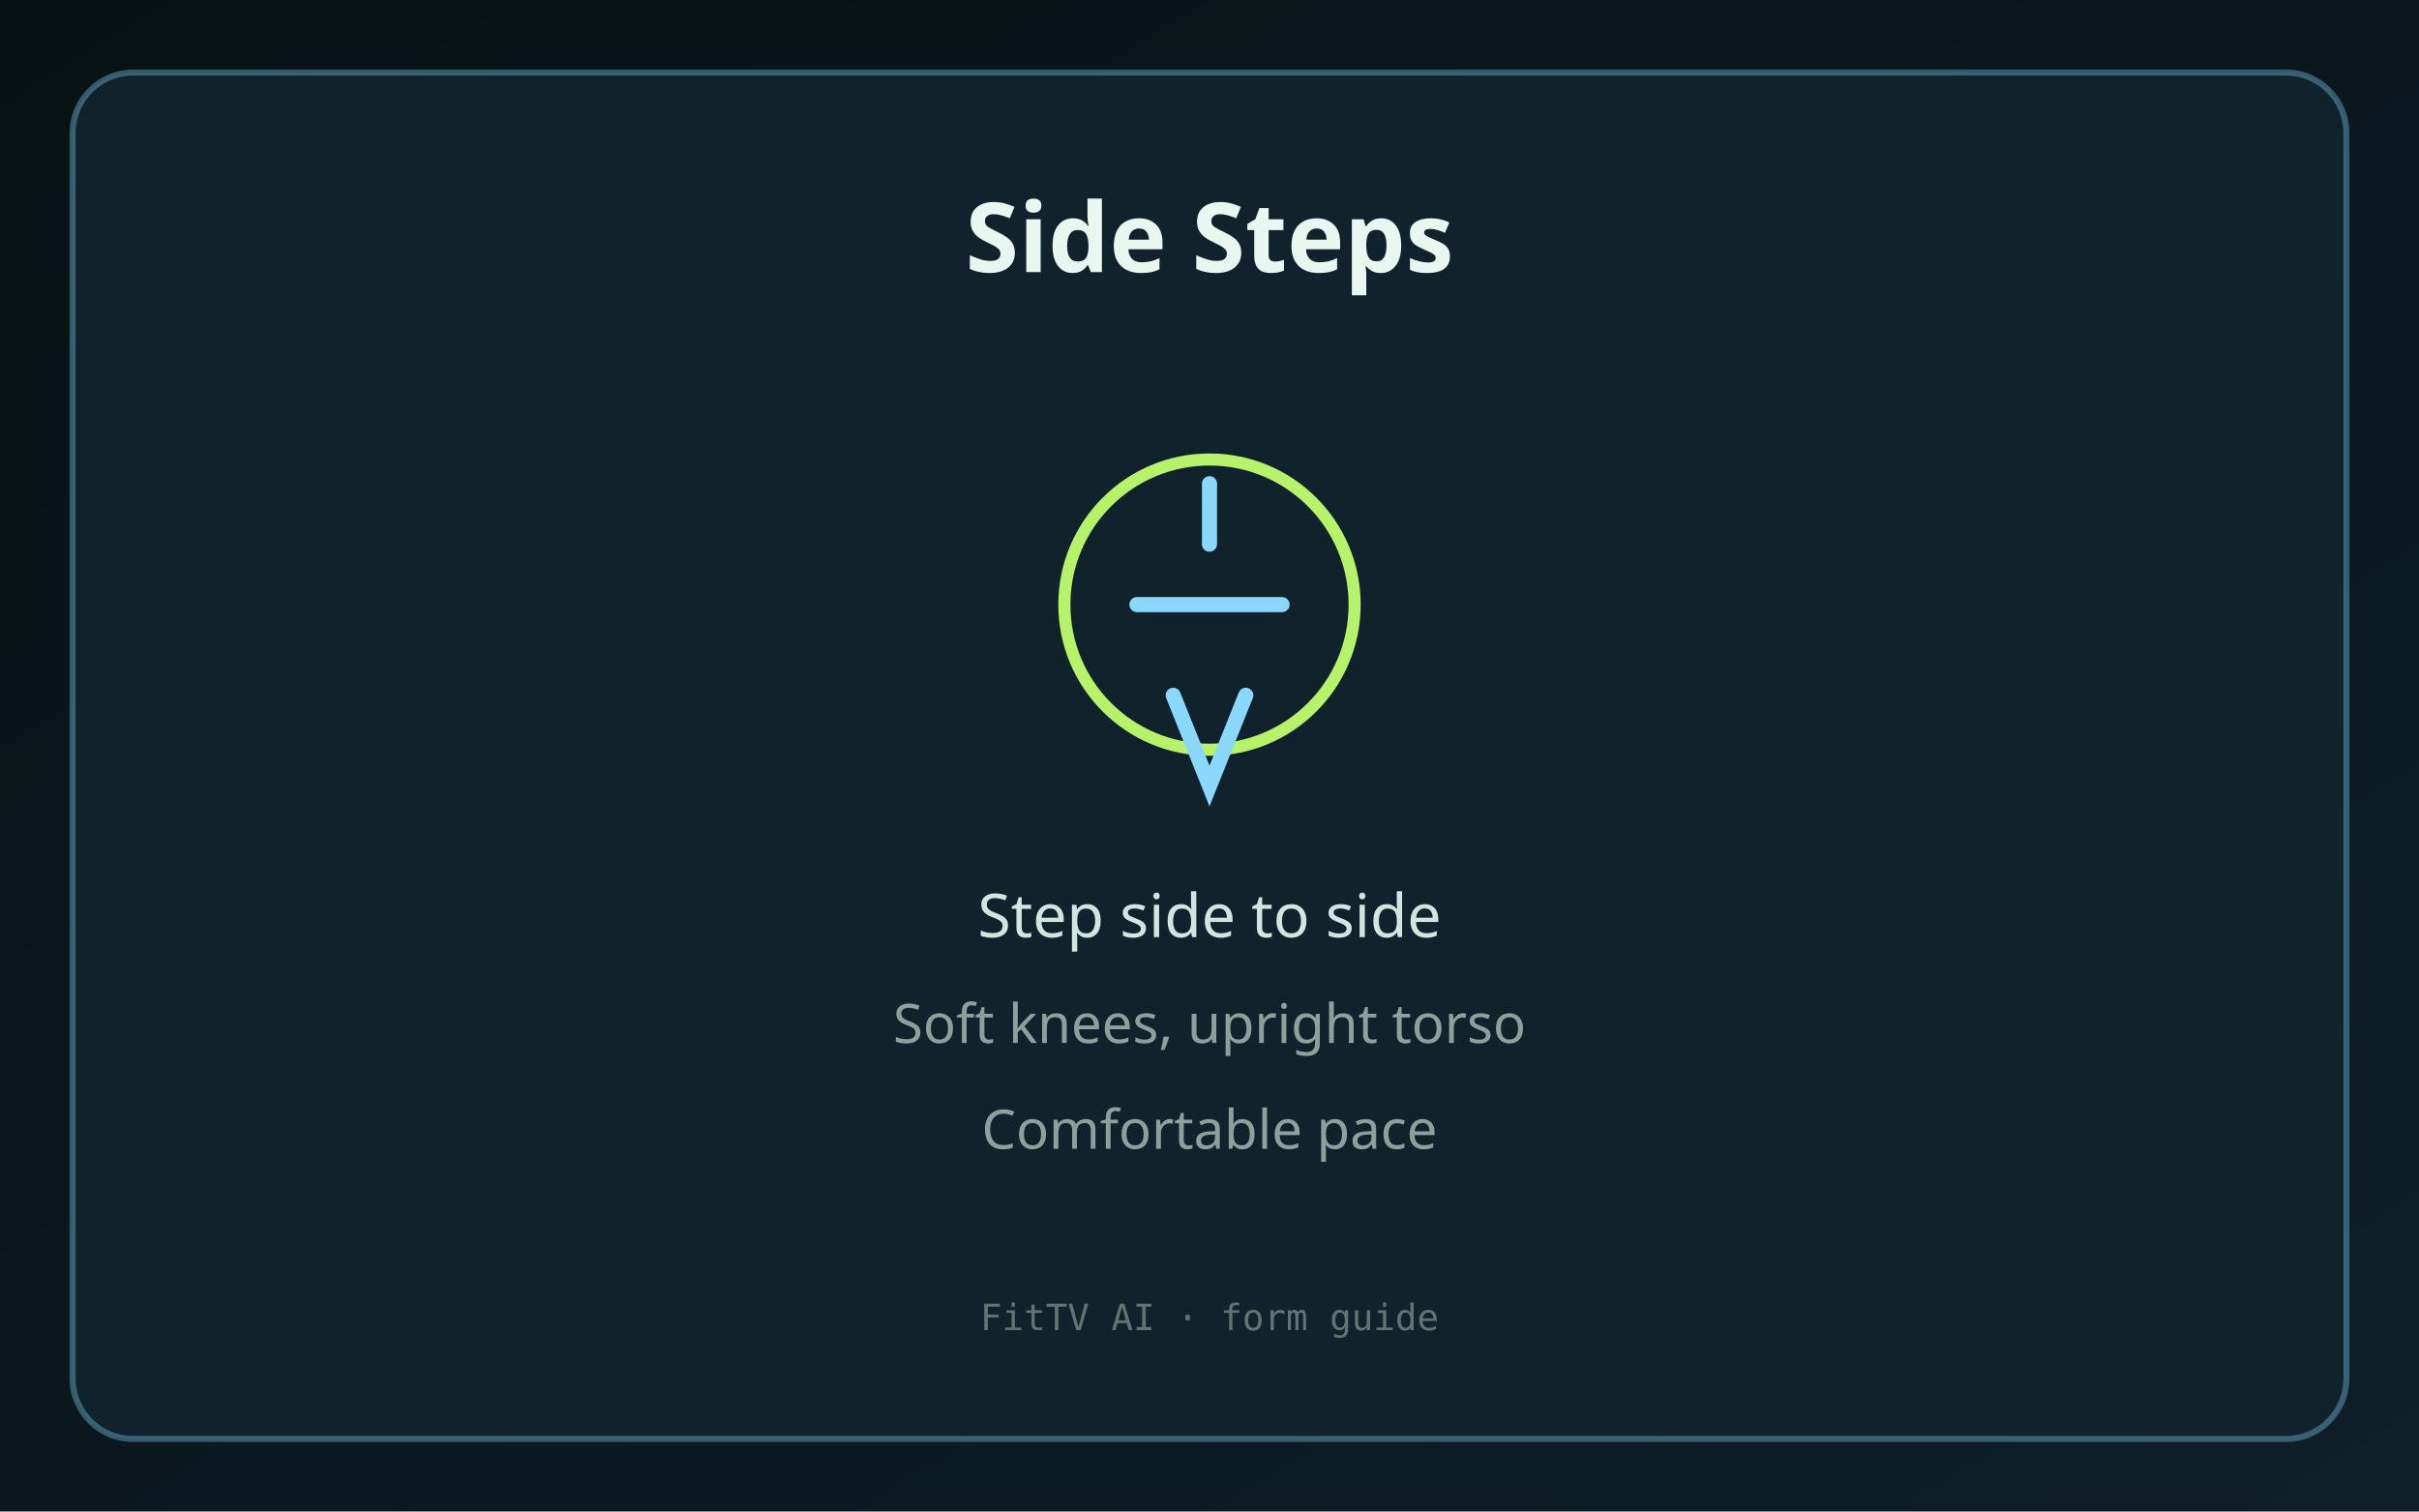
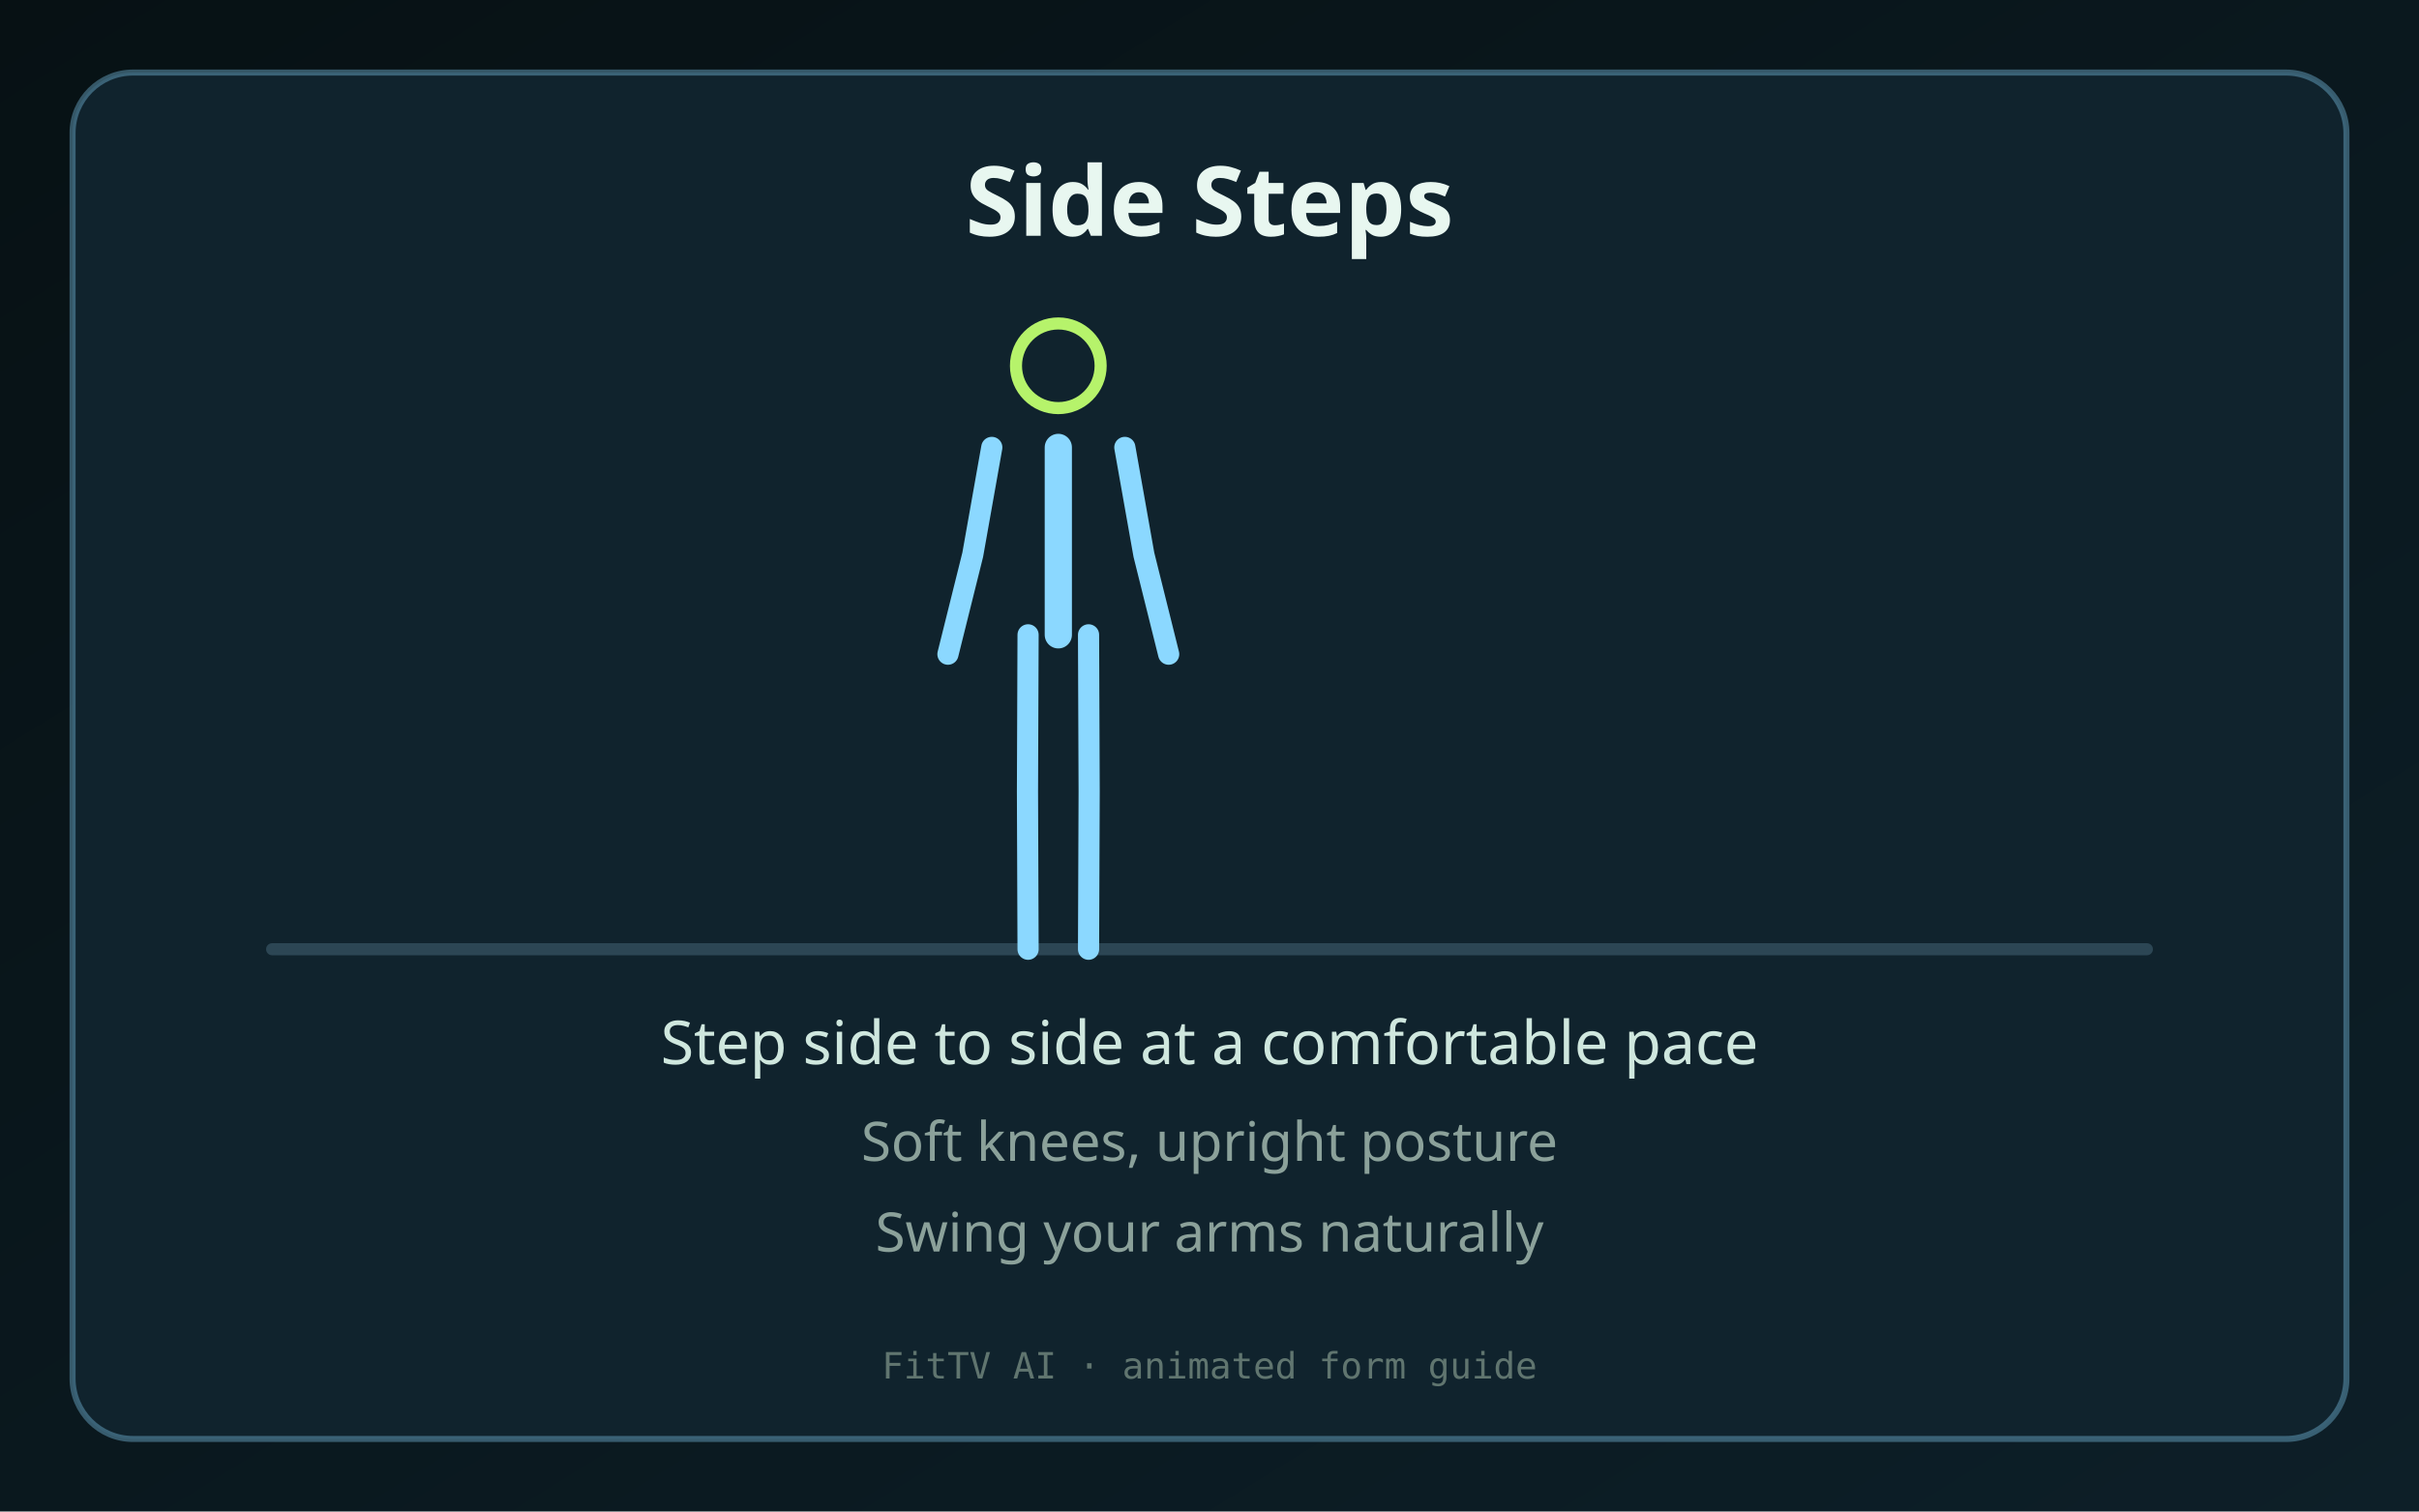
- <svg xmlns="http://www.w3.org/2000/svg" width="800" height="500" viewBox="0 0 800 500">
+ <svg xmlns="http://www.w3.org/2000/svg" width="800" height="500" viewBox="0 0 800 500" role="img" aria-label="Side Steps animated demonstration">
  <defs>
    <linearGradient id="bg" x1="0" y1="0" x2="1" y2="1">
      <stop offset="0%" stop-color="#071114" />
      <stop offset="100%" stop-color="#0d1f28" />
    </linearGradient>
  </defs>
  <rect width="800" height="500" fill="url(#bg)" />
  <rect x="24" y="24" width="752" height="452" rx="20" fill="#10232d" stroke="#8bd8ff" stroke-opacity="0.35" stroke-width="2" />
-   <text x="400" y="90" text-anchor="middle" fill="#e8f7f0" font-family="Segoe UI, system-ui, sans-serif" font-size="32" font-weight="700">Side Steps</text>
-   <circle cx="400" cy="200" r="48" fill="none" stroke="#b6f36b" stroke-width="4" />
-   <path d="M400 160 v20 M376 200 h48 M388 230 l12 30 12-30" fill="none" stroke="#8bd8ff" stroke-width="5" stroke-linecap="round" />
-   <text x="400" y="310" text-anchor="middle" fill="#cfe7de" font-family="Segoe UI, system-ui, sans-serif" font-size="20">Step side to side</text>
-   <text x="400" y="345" text-anchor="middle" fill="#8ba19a" font-family="Segoe UI, system-ui, sans-serif" font-size="18">Soft knees, upright torso</text>
-   <text x="400" y="380" text-anchor="middle" fill="#8ba19a" font-family="Segoe UI, system-ui, sans-serif" font-size="18">Comfortable pace</text>
-   <text x="400" y="440" text-anchor="middle" fill="#60756f" font-family="ui-monospace, monospace" font-size="12">FitTV AI · form guide</text>
+   <text x="400" y="78" text-anchor="middle" fill="#e8f7f0" font-family="Segoe UI, system-ui, sans-serif" font-size="32" font-weight="700">Side Steps</text>
+   <line x1="90" y1="314" x2="710" y2="314" stroke="#2c4654" stroke-width="4" stroke-linecap="round" />
+   <path d="M340.0 210.0 L339.8 262.0 L340.0 314.0" fill="none" stroke="#8bd8ff" stroke-width="7" stroke-linecap="round" stroke-linejoin="round">
+     <animate attributeName="d" values="M340.0 210.0 L339.8 262.0 L340.0 314.0;M378.0 210.0 L367.0 260.8 L356.5 311.7;M400.0 210.0 L399.8 262.0 L400.0 314.0;M375.0 210.0 L362.6 260.5 L350.7 311.1;M340.0 210.0 L339.8 262.0 L340.0 314.0" dur="3.6s" repeatCount="indefinite" calcMode="spline" keyTimes="0.000;0.250;0.500;0.750;1.000" keySplines="0.45 0 0.55 1;0.45 0 0.55 1;0.45 0 0.55 1;0.45 0 0.55 1" />
+   </path>
+   <path d="M328.0 148.0 L321.7 183.5 L313.5 216.4" fill="none" stroke="#8bd8ff" stroke-width="7" stroke-linecap="round" stroke-linejoin="round">
+     <animate attributeName="d" values="M328.0 148.0 L321.7 183.5 L313.5 216.4;M366.0 148.0 L363.5 183.9 L358.8 217.6;M388.0 148.0 L381.7 183.5 L373.5 216.4;M363.0 148.0 L353.1 182.6 L340.3 214.1;M328.0 148.0 L321.7 183.5 L313.5 216.4" dur="3.6s" repeatCount="indefinite" calcMode="spline" keyTimes="0.000;0.250;0.500;0.750;1.000" keySplines="0.45 0 0.55 1;0.45 0 0.55 1;0.45 0 0.55 1;0.45 0 0.55 1" />
+   </path>
+   <path d="M350.0 148.0 L350.0 210.0" fill="none" stroke="#8bd8ff" stroke-width="9" stroke-linecap="round" stroke-linejoin="round">
+     <animate attributeName="d" values="M350.0 148.0 L350.0 210.0;M388.0 148.0 L388.0 210.0;M410.0 148.0 L410.0 210.0;M385.0 148.0 L385.0 210.0;M350.0 148.0 L350.0 210.0" dur="3.6s" repeatCount="indefinite" calcMode="spline" keyTimes="0.000;0.250;0.500;0.750;1.000" keySplines="0.45 0 0.55 1;0.45 0 0.55 1;0.45 0 0.55 1;0.45 0 0.55 1" />
+   </path>
+   <path d="M360.0 210.0 L360.2 262.0 L360.0 314.0" fill="none" stroke="#8bd8ff" stroke-width="7" stroke-linecap="round" stroke-linejoin="round">
+     <animate attributeName="d" values="M360.0 210.0 L360.2 262.0 L360.0 314.0;M398.0 210.0 L409.0 260.8 L419.5 311.7;M420.0 210.0 L420.2 262.0 L420.0 314.0;M395.0 210.0 L407.4 260.5 L419.3 311.1;M360.0 210.0 L360.2 262.0 L360.0 314.0" dur="3.6s" repeatCount="indefinite" calcMode="spline" keyTimes="0.000;0.250;0.500;0.750;1.000" keySplines="0.45 0 0.55 1;0.45 0 0.55 1;0.45 0 0.55 1;0.45 0 0.55 1" />
+   </path>
+   <path d="M372.0 148.0 L378.3 183.5 L386.5 216.4" fill="none" stroke="#8bd8ff" stroke-width="7" stroke-linecap="round" stroke-linejoin="round">
+     <animate attributeName="d" values="M372.0 148.0 L378.3 183.5 L386.5 216.4;M410.0 148.0 L419.9 182.6 L432.7 214.1;M432.0 148.0 L438.3 183.5 L446.5 216.4;M407.0 148.0 L409.5 183.9 L414.2 217.6;M372.0 148.0 L378.3 183.5 L386.5 216.4" dur="3.6s" repeatCount="indefinite" calcMode="spline" keyTimes="0.000;0.250;0.500;0.750;1.000" keySplines="0.45 0 0.55 1;0.45 0 0.55 1;0.45 0 0.55 1;0.45 0 0.55 1" />
+   </path>
+   <circle cx="350.0" cy="121.0" r="14" fill="#10232d" stroke="#b6f36b" stroke-width="4">
+     <animate attributeName="cx" values="350.0;388.0;410.0;385.0;350.0" dur="3.6s" repeatCount="indefinite" calcMode="spline" keyTimes="0.000;0.250;0.500;0.750;1.000" keySplines="0.45 0 0.55 1;0.45 0 0.55 1;0.45 0 0.55 1;0.45 0 0.55 1" />
+     <animate attributeName="cy" values="121.0;121.0;121.0;121.0;121.0" dur="3.6s" repeatCount="indefinite" calcMode="spline" keyTimes="0.000;0.250;0.500;0.750;1.000" keySplines="0.45 0 0.55 1;0.45 0 0.55 1;0.45 0 0.55 1;0.45 0 0.55 1" />
+   </circle>
+   <text x="400" y="352" text-anchor="middle" fill="#cfe7de" font-family="Segoe UI, system-ui, sans-serif" font-size="20">Step side to side at a comfortable pace</text>
+   <text x="400" y="384" text-anchor="middle" fill="#8ba19a" font-family="Segoe UI, system-ui, sans-serif" font-size="18">Soft knees, upright posture</text>
+   <text x="400" y="414" text-anchor="middle" fill="#8ba19a" font-family="Segoe UI, system-ui, sans-serif" font-size="18">Swing your arms naturally</text>
+   <text x="400" y="456" text-anchor="middle" fill="#60756f" font-family="ui-monospace, monospace" font-size="12">FitTV AI · animated form guide</text>
</svg>
